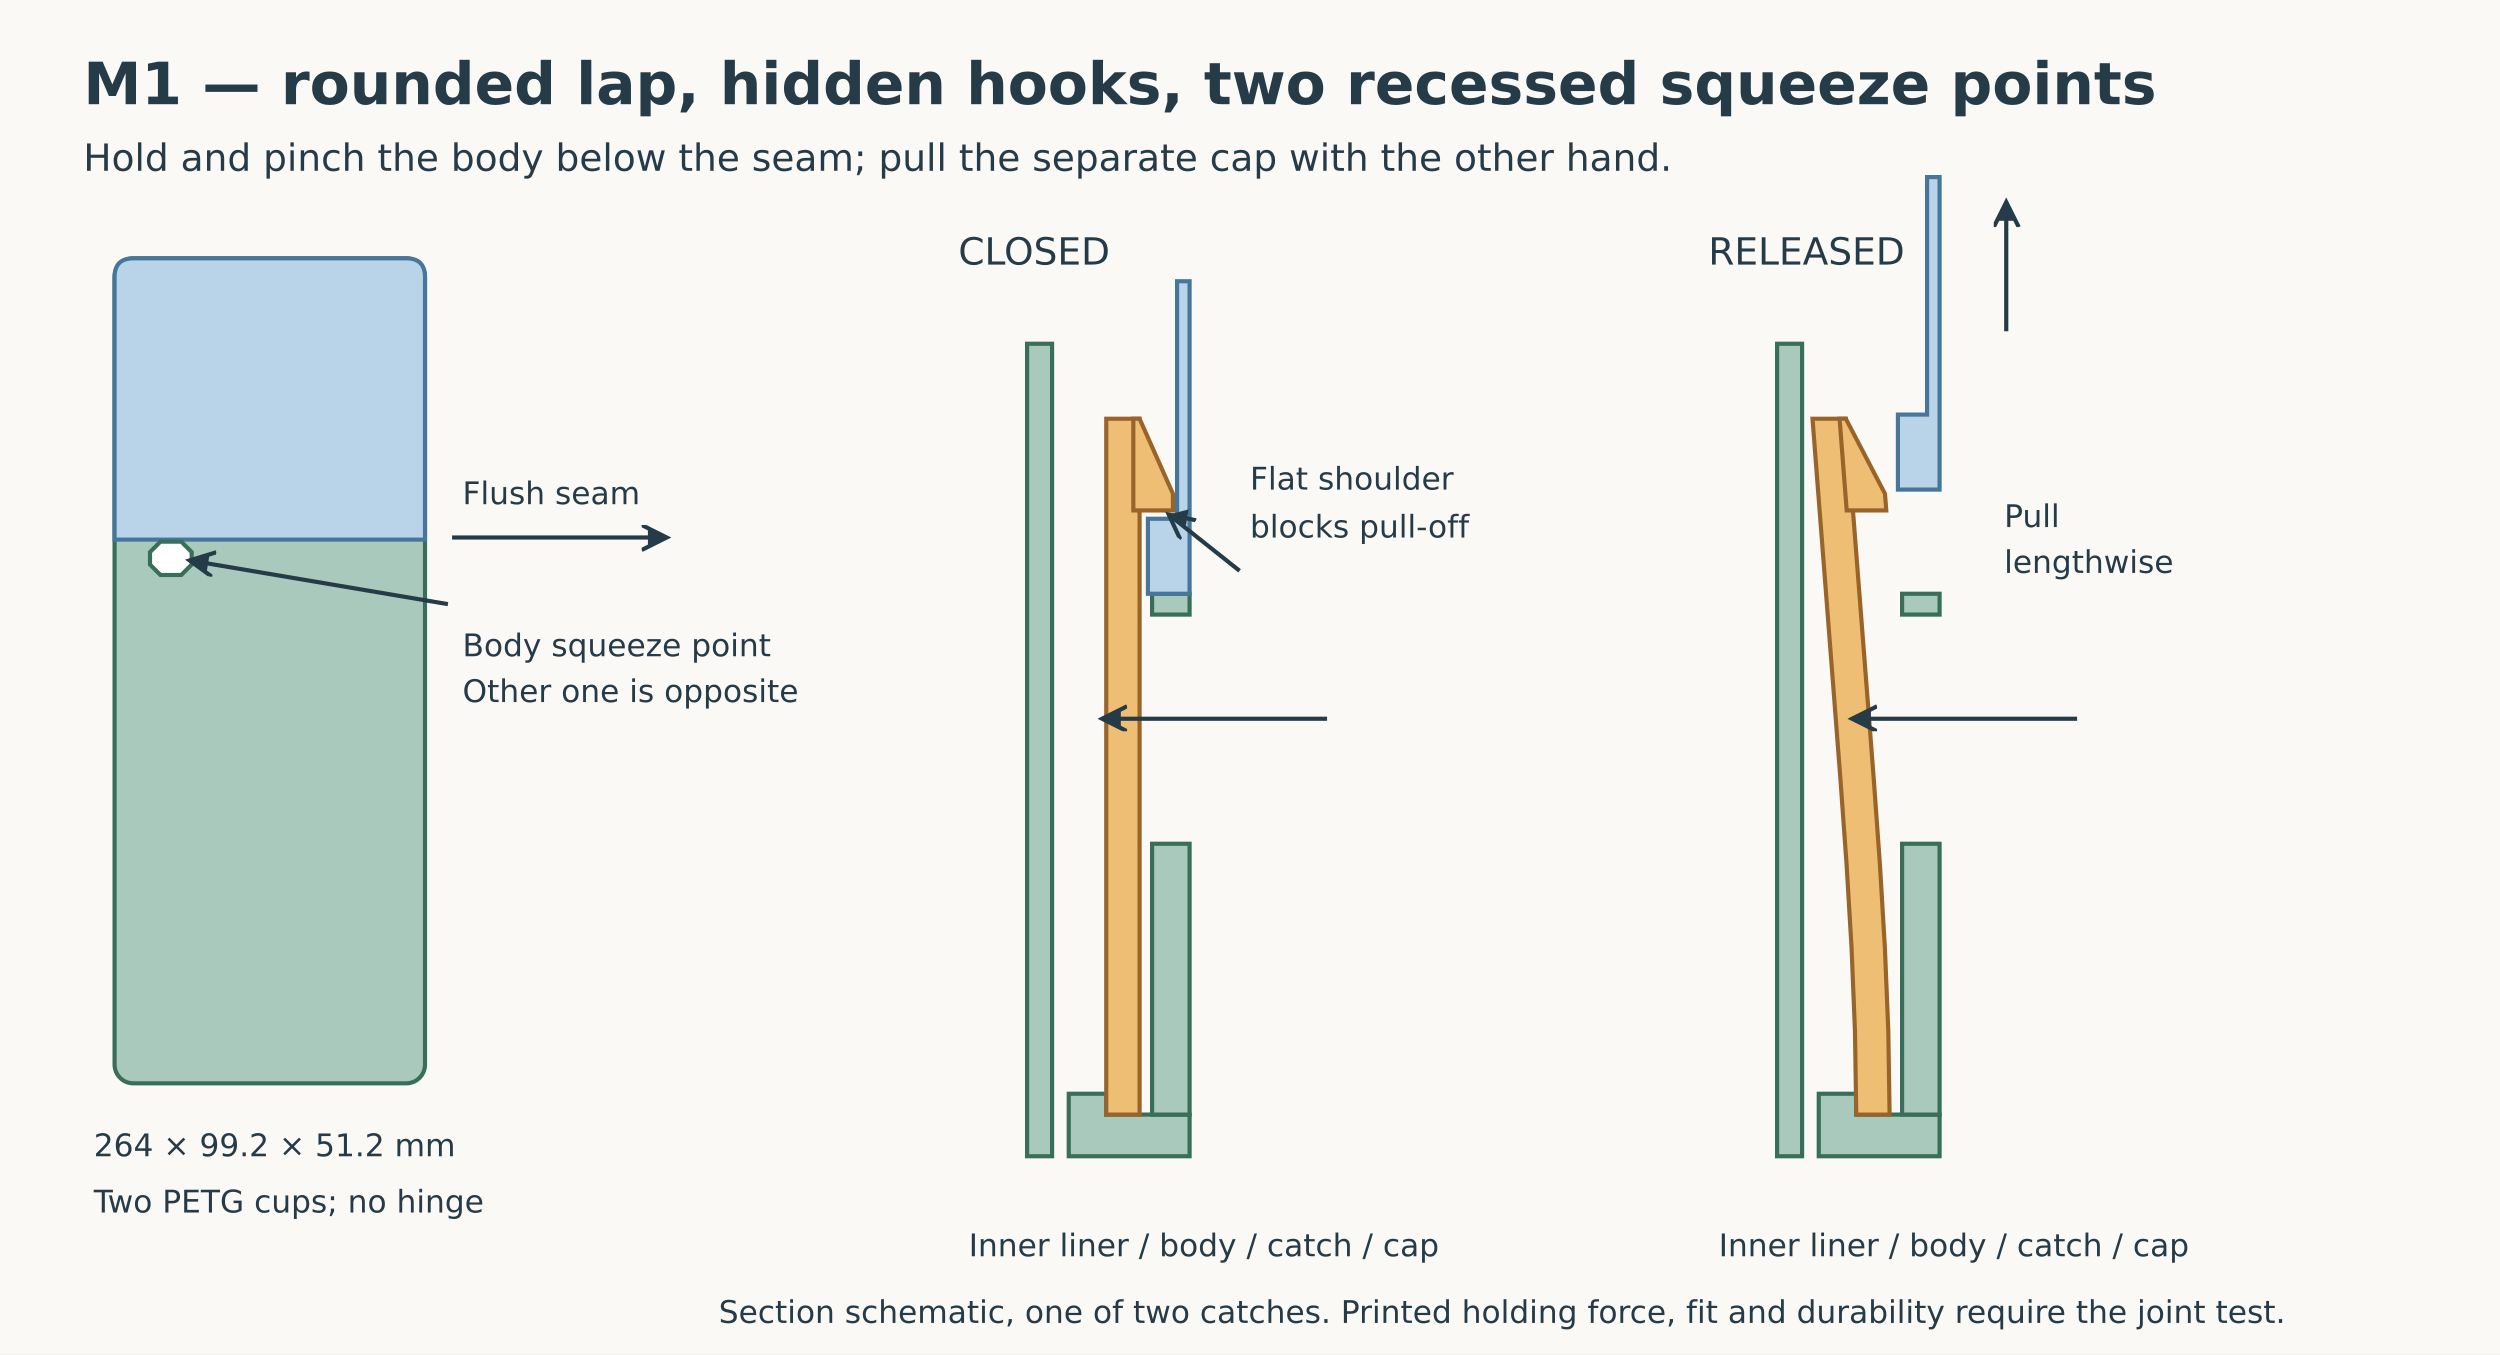
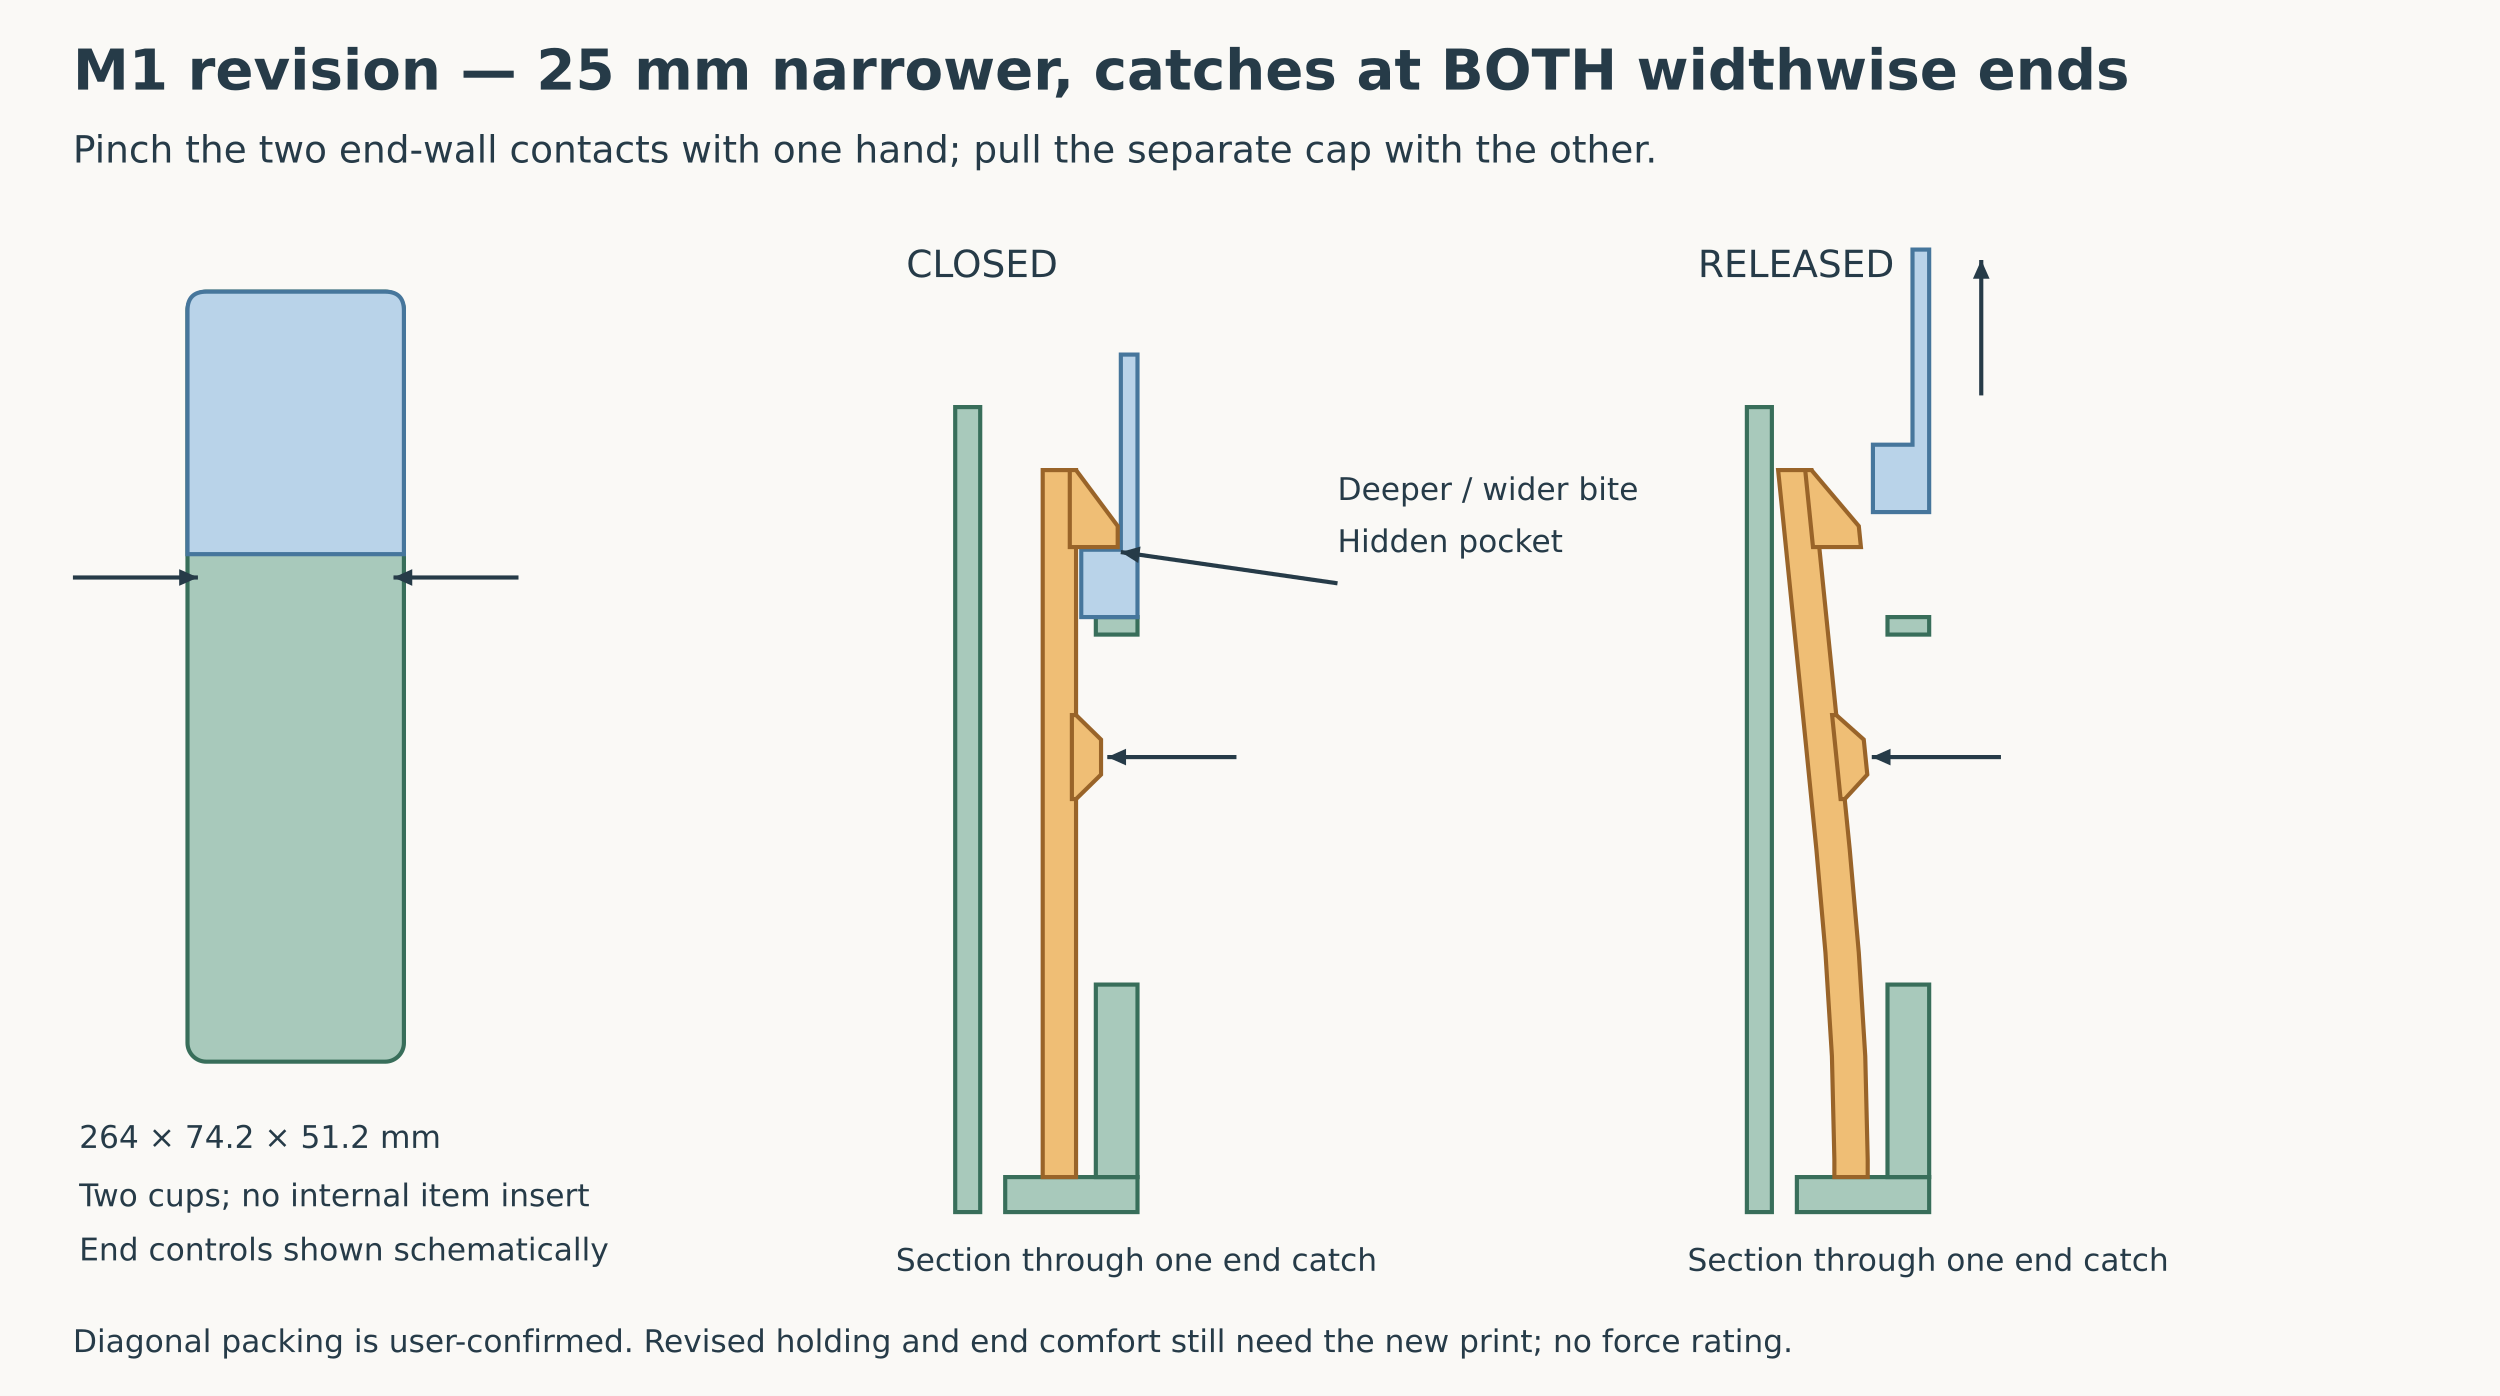
- <svg xmlns="http://www.w3.org/2000/svg" width="1200" height="650" viewBox="0 0 1200 650">
-   <rect width="1200" height="650" fill="#faf9f6" />
-   <defs>
-     <marker id="arrow" markerWidth="8" markerHeight="8" refX="6" refY="3" orient="auto">
-       <path d="M0 0L6 3L0 6" fill="none" stroke="#263b48" />
-     </marker>
-   </defs>
-   <style>text{font-family:DejaVu Sans,sans-serif;fill:#263b48}.title{font-size:28px;font-weight:700}.label{font-size:18px}.small{font-size:15px}.body{fill:#a8c9bb;stroke:#386e5a;stroke-width:2}.cap{fill:#b9d3e9;stroke:#46769c;stroke-width:2}.leaf{fill:#efbe75;stroke:#996429;stroke-width:2}.line{fill:none;stroke:#263b48;stroke-width:2;marker-end:url(#arrow)}</style>
-   <text x="40" y="50" class="title">M1 — rounded lap, hidden hooks, two recessed squeeze points</text>
-   <text x="40" y="82" class="label">Hold and pinch the body below the seam; pull the separate cap with the other hand.</text>
-   <rect x="55" y="124" width="149" height="396" rx="9" class="body" />
-   <path d="M64 124H195Q204 124 204 133V259H55V133Q55 124 64 124Z" class="cap" />
-   <path d="M77 260H87L92 265V271L87 276H77L72 271V265Z" fill="#fff" stroke="#386e5a" stroke-width="2" />
-   <text x="45" y="555" class="small">264 × 99.2 × 51.2 mm</text>
-   <text x="45" y="582" class="small">Two PETG cups; no hinge</text>
-   <path d="M217 258H320" class="line" />
-   <text x="222" y="242" class="small">Flush seam</text>
-   <path d="M215 290L91 269" class="line" />
-   <text x="222" y="315" class="small">Body squeeze point</text>
-   <text x="222" y="337" class="small">Other one is opposite</text>
-   <text x="460" y="127" class="label">CLOSED</text>
-   <polygon points="493.00,555.00 505.00,555.00 505.00,165.00 493.00,165.00" class="body" />
-   <polygon points="513.00,555.00 571.00,555.00 571.00,535.00 531.00,535.00 531.00,525.00 513.00,525.00" class="body" />
-   <polygon points="553.00,535.00 571.00,535.00 571.00,405.00 553.00,405.00" class="body" />
-   <polygon points="553.00,295.00 571.00,295.00 571.00,285.00 553.00,285.00" class="body" />
-   <polygon points="551.00,285.00 571.00,285.00 571.00,135.00 565.00,135.00 565.00,249.00 551.00,249.00" class="cap" />
-   <polygon points="531.00,535.00 531.00,495.00 531.00,455.00 531.00,415.00 531.00,375.00 531.00,345.00 531.00,295.00 531.00,245.00 531.00,201.00 547.00,201.00 547.00,245.00 547.00,295.00 547.00,345.00 547.00,375.00 547.00,415.00 547.00,455.00 547.00,495.00 547.00,535.00" class="leaf" />
-   <polygon points="544.00,245.00 563.00,245.00 563.00,237.00 547.00,201.00 544.00,201.00" class="leaf" />
-   <path d="M637.0 345H529.0" class="line" />
-   <text x="465" y="603" class="small">Inner liner  /  body  /  catch  /  cap</text>
-   <path d="M595 274L561 247" class="line" />
-   <text x="600" y="235" class="small">Flat shoulder</text>
-   <text x="600" y="258" class="small">blocks pull-off</text>
-   <text x="820" y="127" class="label">RELEASED</text>
-   <polygon points="853.00,555.00 865.00,555.00 865.00,165.00 853.00,165.00" class="body" />
-   <polygon points="873.00,555.00 931.00,555.00 931.00,535.00 891.00,535.00 891.00,525.00 873.00,525.00" class="body" />
-   <polygon points="913.00,535.00 931.00,535.00 931.00,405.00 913.00,405.00" class="body" />
-   <polygon points="913.00,295.00 931.00,295.00 931.00,285.00 913.00,285.00" class="body" />
-   <polygon points="911.00,235.00 931.00,235.00 931.00,85.00 925.00,85.00 925.00,199.00 911.00,199.00" class="cap" />
-   <polygon points="891.00,535.00 890.39,495.00 888.75,455.00 886.36,415.00 883.48,375.00 881.17,345.00 877.29,295.00 873.41,245.00 870.00,201.00 886.00,201.00 889.41,245.00 893.29,295.00 897.17,345.00 899.48,375.00 902.36,415.00 904.75,455.00 906.39,495.00 907.00,535.00" class="leaf" />
-   <polygon points="886.41,245.00 905.41,245.00 904.79,237.00 886.00,201.00 883.00,201.00" class="leaf" />
-   <path d="M997.0 345H889.0" class="line" />
-   <text x="825" y="603" class="small">Inner liner  /  body  /  catch  /  cap</text>
-   <path d="M963.0 159V97" class="line" />
-   <text x="962" y="253" class="small">Pull</text>
-   <text x="962" y="275" class="small">lengthwise</text>
-   <text x="345" y="635" class="small">Section schematic, one of two catches. Printed holding force, fit and durability require the joint test.</text>
-   <polygon points="320.00,258.00 311.00,254.00 311.00,262.00" fill="#263b48" />
-   <polygon points="91.00,269.00 99.21,274.45 100.54,266.56" fill="#263b48" />
-   <polygon points="529.00,345.00 538.00,349.00 538.00,341.00" fill="#263b48" />
-   <polygon points="561.00,247.00 569.24,252.39 570.53,244.50" fill="#263b48" />
-   <polygon points="889.00,345.00 898.00,349.00 898.00,341.00" fill="#263b48" />
-   <polygon points="963.00,97.00 959.00,106.00 967.00,106.00" fill="#263b48" />
+ <svg xmlns="http://www.w3.org/2000/svg" width="1200" height="670" viewBox="0 0 1200 670">
+   <rect width="1200" height="670" fill="#faf9f6" />
+   <style>text{font-family:DejaVu Sans,sans-serif;fill:#263b48}.title{font-size:27px;font-weight:700}.label{font-size:18px}.small{font-size:15px}.body{fill:#a8c9bb;stroke:#386e5a;stroke-width:2}.cap{fill:#b9d3e9;stroke:#46769c;stroke-width:2}.leaf{fill:#efbe75;stroke:#996429;stroke-width:2}</style>
+   <text x="35" y="43" class="title">M1 revision — 25 mm narrower, catches at BOTH widthwise ends</text>
+   <text x="35" y="78" class="label">Pinch the two end-wall contacts with one hand; pull the separate cap with the other.</text>
+   <rect x="90" y="140" width="103.88" height="369.6" rx="9" class="body" />
+   <path d="M99 140H184.88Q193.88 140 193.88 149V266.0H90V149Q90 140 99 140Z" class="cap" />
+   <path d="M35 277.2L95 277.2" fill="none" stroke="#263b48" stroke-width="2" />
+   <polygon points="95.00,277.20 86.00,273.20 86.00,281.20" fill="#263b48" />
+   <path d="M248.88 277.2L188.88 277.2" fill="none" stroke="#263b48" stroke-width="2" />
+   <polygon points="188.88,277.20 197.88,281.20 197.88,273.20" fill="#263b48" />
+   <text x="38" y="551" class="small">264 × 74.2 × 51.2 mm</text>
+   <text x="38" y="579" class="small">Two cups; no internal item insert</text>
+   <text x="38" y="605" class="small">End controls shown schematically</text>
+   <text x="435" y="133" class="label">CLOSED</text>
+   <polygon points="458.50,581.80 470.50,581.80 470.50,195.40 458.50,195.40" class="body" />
+   <polygon points="482.50,581.80 546.00,581.80 546.00,565.00 482.50,565.00" class="body" />
+   <polygon points="526.00,565.00 546.00,565.00 546.00,472.60 526.00,472.60" class="body" />
+   <polygon points="526.00,304.60 546.00,304.60 546.00,296.20 526.00,296.20" class="body" />
+   <polygon points="519.00,296.20 546.00,296.20 546.00,170.20 538.00,170.20 538.00,263.86 519.00,263.86" class="cap" />
+   <polygon points="500.50,565.00 500.50,556.60 500.50,506.96 500.50,457.31 500.50,407.67 500.50,358.02 500.50,308.38 500.50,258.74 500.50,225.64 516.50,225.64 516.50,258.74 516.50,308.38 516.50,358.02 516.50,407.67 516.50,457.31 516.50,506.96 516.50,556.60 516.50,565.00" class="leaf" />
+   <polygon points="513.50,262.60 536.50,262.60 536.50,252.52 516.50,225.64 513.50,225.64" class="leaf" />
+   <polygon points="514.50,383.56 516.50,383.56 528.50,371.80 528.50,355.00 516.50,343.24 514.50,343.24" class="leaf" />
+   <path d="M593.5 363.4L531.5 363.4" fill="none" stroke="#263b48" stroke-width="2" />
+   <polygon points="531.50,363.40 540.50,367.40 540.50,359.40" fill="#263b48" />
+   <text x="430" y="610" class="small">Section through one end catch</text>
+   <text x="815" y="133" class="label">RELEASED</text>
+   <polygon points="838.50,581.80 850.50,581.80 850.50,195.40 838.50,195.40" class="body" />
+   <polygon points="862.50,581.80 926.00,581.80 926.00,565.00 862.50,565.00" class="body" />
+   <polygon points="906.00,565.00 926.00,565.00 926.00,472.60 906.00,472.60" class="body" />
+   <polygon points="906.00,304.60 926.00,304.60 926.00,296.20 906.00,296.20" class="body" />
+   <polygon points="899.00,245.80 926.00,245.80 926.00,119.80 918.00,119.80 918.00,213.46 899.00,213.46" class="cap" />
+   <polygon points="880.50,565.00 880.50,556.60 879.32,506.96 876.22,457.31 871.86,407.67 866.91,358.02 861.88,308.38 856.85,258.74 853.50,225.64 869.50,225.64 872.85,258.74 877.88,308.38 882.91,358.02 887.86,407.67 892.22,457.31 895.32,506.96 896.50,556.60 896.50,565.00" class="leaf" />
+   <polygon points="870.24,262.60 893.24,262.60 892.22,252.52 869.50,225.64 866.50,225.64" class="leaf" />
+   <polygon points="883.49,383.56 885.49,383.56 896.30,371.80 894.60,355.00 881.41,343.24 879.41,343.24" class="leaf" />
+   <path d="M960.454 363.4L898.454 363.4" fill="none" stroke="#263b48" stroke-width="2" />
+   <polygon points="898.45,363.40 907.45,367.40 907.45,359.40" fill="#263b48" />
+   <path d="M951.0 189.8L951.0 124.8" fill="none" stroke="#263b48" stroke-width="2" />
+   <polygon points="951.00,124.80 947.00,133.80 955.00,133.80" fill="#263b48" />
+   <text x="810" y="610" class="small">Section through one end catch</text>
+   <text x="642" y="240" class="small">Deeper / wider bite</text>
+   <text x="642" y="265" class="small">Hidden pocket</text>
+   <path d="M642 280L538 265" fill="none" stroke="#263b48" stroke-width="2" />
+   <polygon points="538.00,265.00 546.34,270.24 547.48,262.33" fill="#263b48" />
+   <text x="35" y="649" class="small">Diagonal packing is user-confirmed. Revised holding and end comfort still need the new print; no force rating.</text>
</svg>
